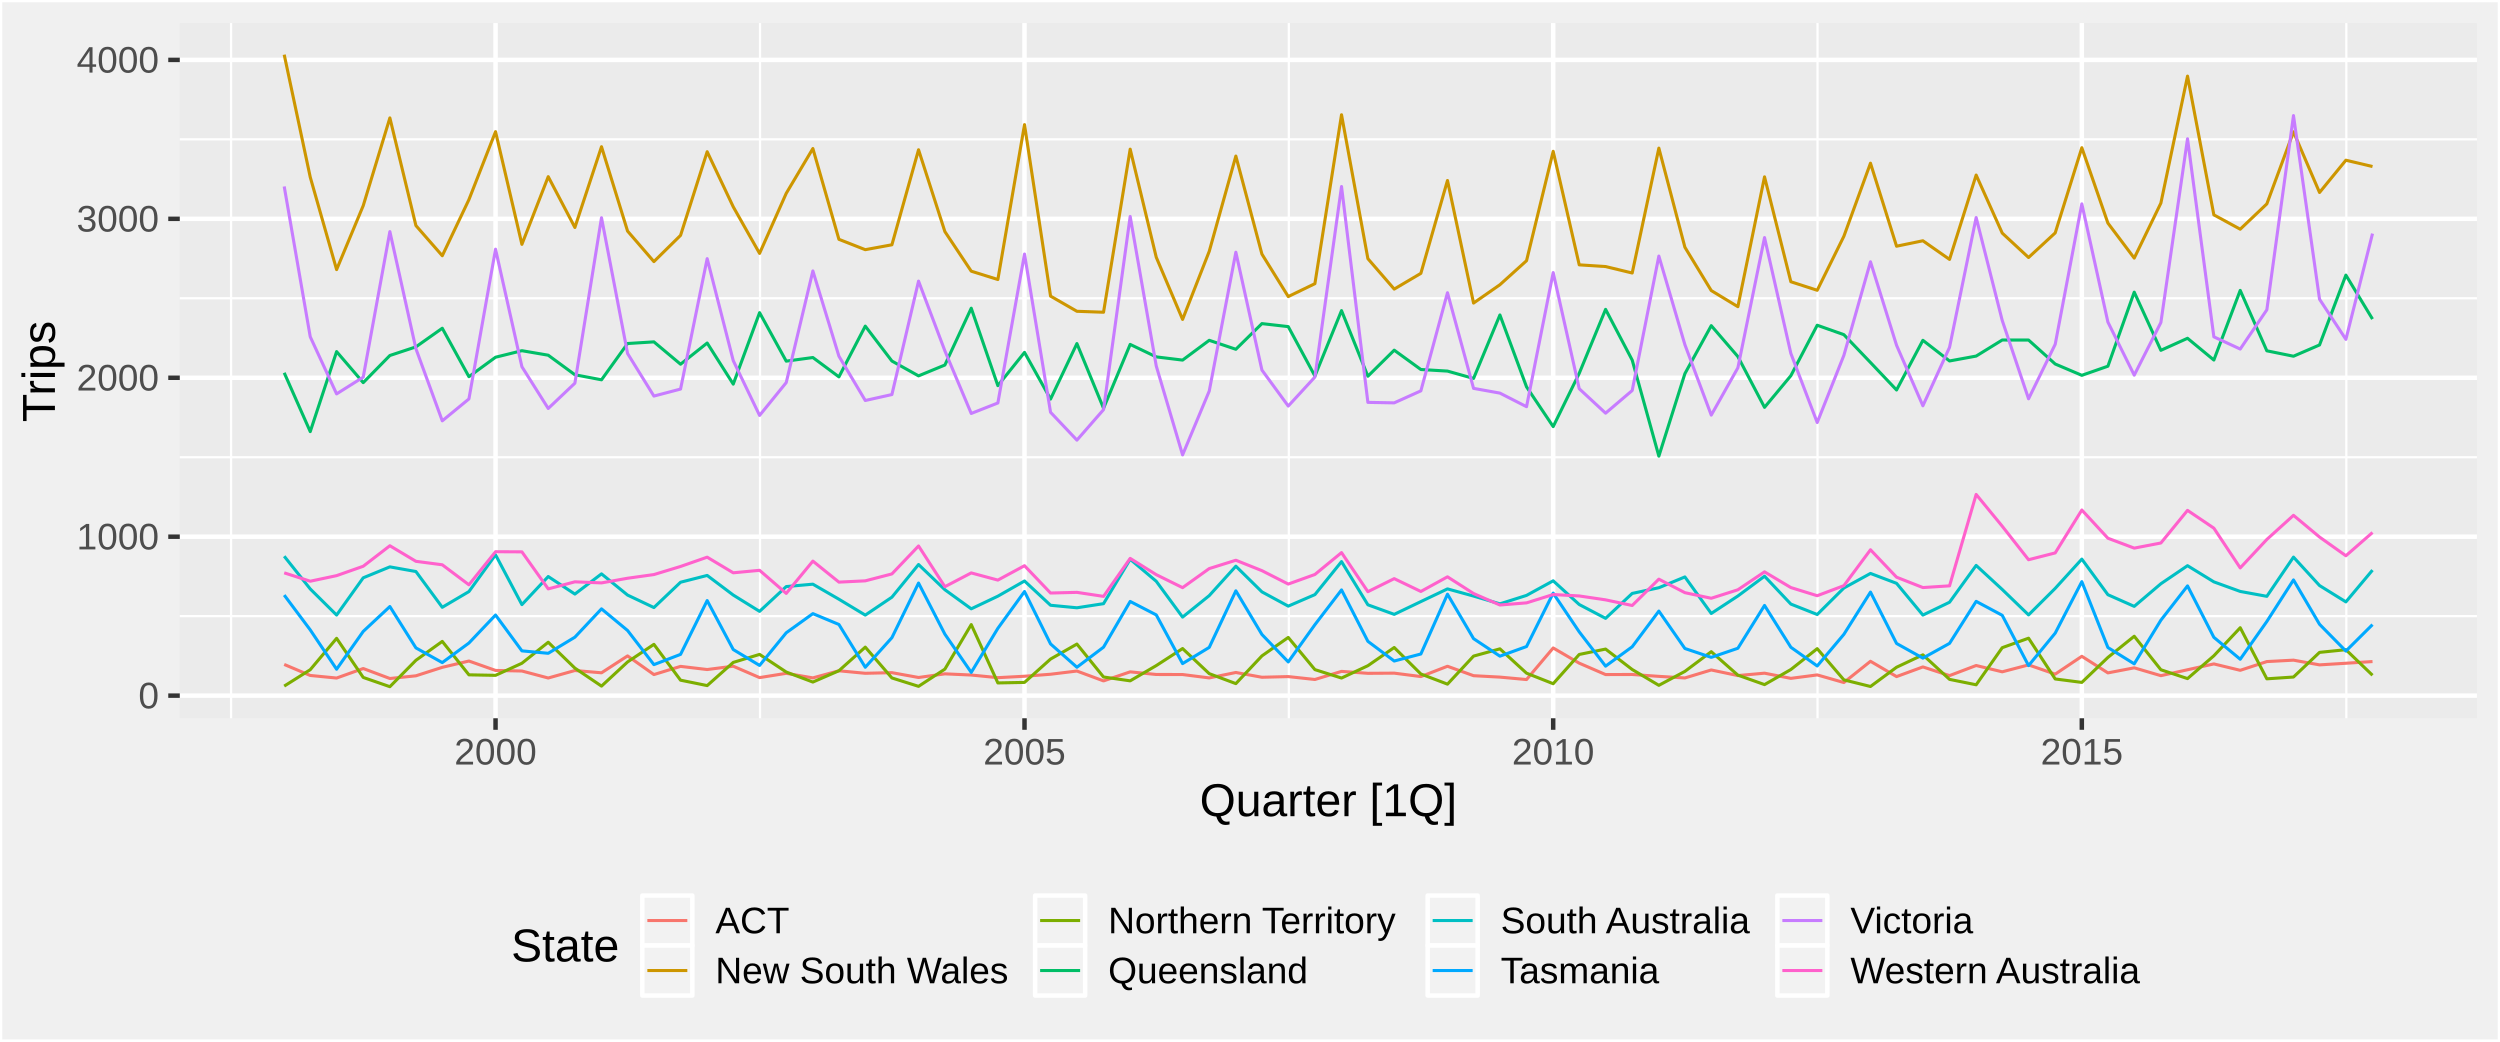
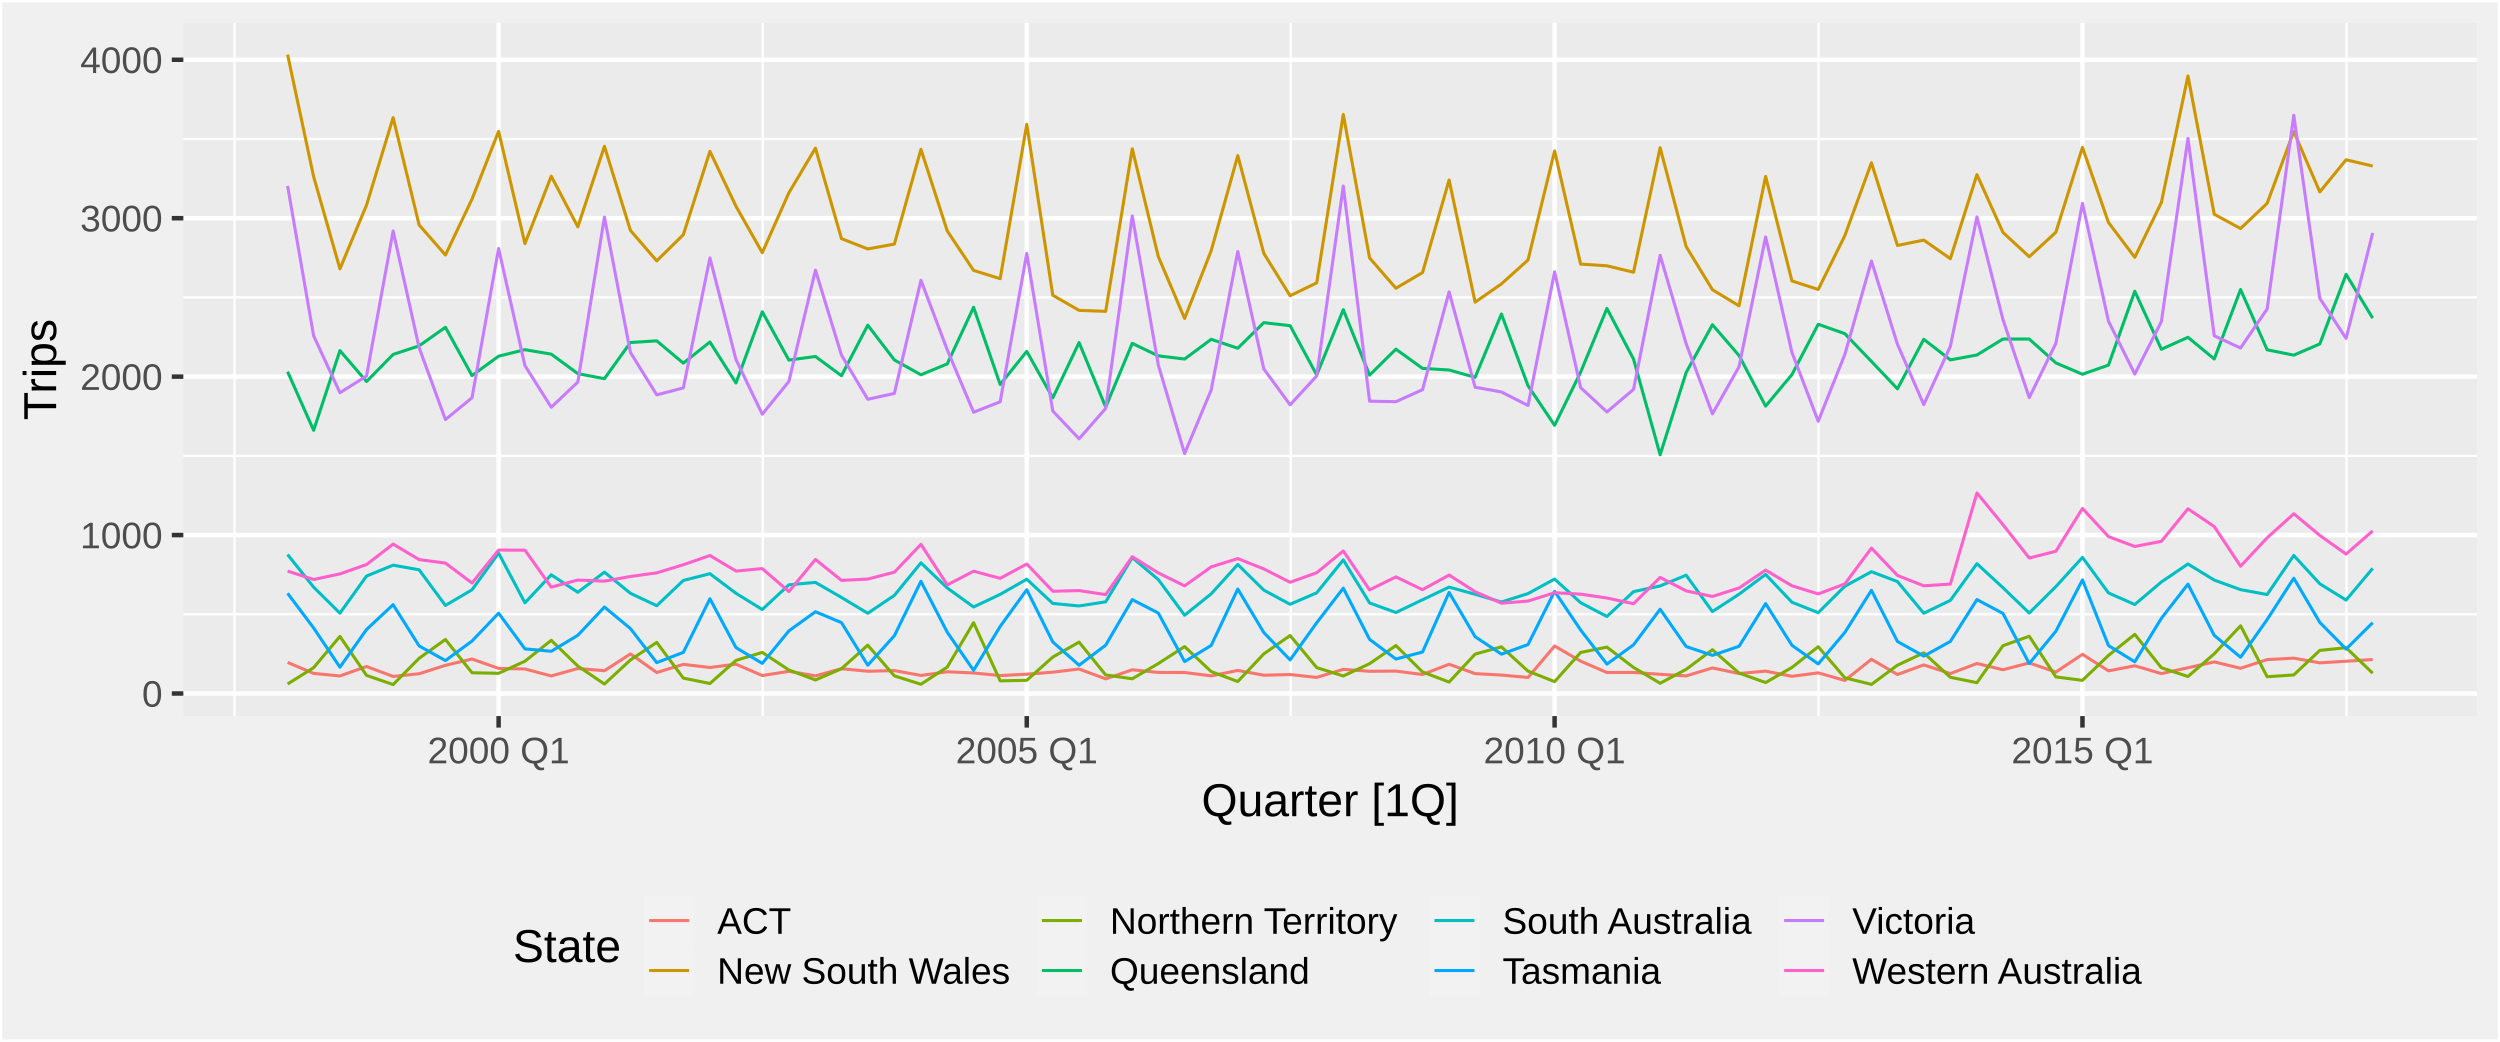
- <svg xmlns="http://www.w3.org/2000/svg" viewBox="0 0 864.00 360.00">
+ <svg xmlns="http://www.w3.org/2000/svg" class="svglite" width="864.00pt" height="360.00pt" viewBox="0 0 864.00 360.00">
  <defs>
    <style type="text/css">
-     line, polyline, polygon, path, rect, circle {
+     .svglite line, .svglite polyline, .svglite polygon, .svglite path, .svglite rect, .svglite circle {
      fill: none;
      stroke: #000000;
      stroke-linecap: round;
      stroke-linejoin: round;
      stroke-miterlimit: 10.00;
    }
  </style>
  </defs>
  <rect width="100%" height="100%" style="stroke: none; fill: none;" />
-   <rect x="0.00" y="0.00" width="864.00" height="360.00" style="stroke-width: 1.55; stroke: #FFFFFF;" />
  <defs>
-     <clipPath id="cpNjIuMTN8ODU2LjAzfDI0OC4yNHw3Ljk3">
-       <rect x="62.13" y="7.97" width="793.90" height="240.27" />
-     </clipPath>
-   </defs>
-   <rect x="62.13" y="7.97" width="793.90" height="240.27" style="stroke-width: 1.55; stroke: none; fill: #EBEBEB;" clip-path="url(#cpNjIuMTN8ODU2LjAzfDI0OC4yNHw3Ljk3)" />
-   <polyline points="62.13,212.94 856.03,212.94 " style="stroke-width: 0.78; stroke: #FFFFFF; stroke-linecap: butt;" clip-path="url(#cpNjIuMTN8ODU2LjAzfDI0OC4yNHw3Ljk3)" />
-   <polyline points="62.13,158.02 856.03,158.02 " style="stroke-width: 0.78; stroke: #FFFFFF; stroke-linecap: butt;" clip-path="url(#cpNjIuMTN8ODU2LjAzfDI0OC4yNHw3Ljk3)" />
-   <polyline points="62.13,103.09 856.03,103.09 " style="stroke-width: 0.78; stroke: #FFFFFF; stroke-linecap: butt;" clip-path="url(#cpNjIuMTN8ODU2LjAzfDI0OC4yNHw3Ljk3)" />
-   <polyline points="62.13,48.16 856.03,48.16 " style="stroke-width: 0.78; stroke: #FFFFFF; stroke-linecap: butt;" clip-path="url(#cpNjIuMTN8ODU2LjAzfDI0OC4yNHw3Ljk3)" />
-   <polyline points="79.86,248.24 79.86,7.97 " style="stroke-width: 0.78; stroke: #FFFFFF; stroke-linecap: butt;" clip-path="url(#cpNjIuMTN8ODU2LjAzfDI0OC4yNHw3Ljk3)" />
-   <polyline points="262.66,248.24 262.66,7.97 " style="stroke-width: 0.78; stroke: #FFFFFF; stroke-linecap: butt;" clip-path="url(#cpNjIuMTN8ODU2LjAzfDI0OC4yNHw3Ljk3)" />
-   <polyline points="445.42,248.24 445.42,7.97 " style="stroke-width: 0.78; stroke: #FFFFFF; stroke-linecap: butt;" clip-path="url(#cpNjIuMTN8ODU2LjAzfDI0OC4yNHw3Ljk3)" />
-   <polyline points="628.13,248.24 628.13,7.97 " style="stroke-width: 0.78; stroke: #FFFFFF; stroke-linecap: butt;" clip-path="url(#cpNjIuMTN8ODU2LjAzfDI0OC4yNHw3Ljk3)" />
-   <polyline points="810.89,248.24 810.89,7.97 " style="stroke-width: 0.78; stroke: #FFFFFF; stroke-linecap: butt;" clip-path="url(#cpNjIuMTN8ODU2LjAzfDI0OC4yNHw3Ljk3)" />
-   <polyline points="62.13,240.41 856.03,240.41 " style="stroke-width: 1.55; stroke: #FFFFFF; stroke-linecap: butt;" clip-path="url(#cpNjIuMTN8ODU2LjAzfDI0OC4yNHw3Ljk3)" />
-   <polyline points="62.13,185.48 856.03,185.48 " style="stroke-width: 1.55; stroke: #FFFFFF; stroke-linecap: butt;" clip-path="url(#cpNjIuMTN8ODU2LjAzfDI0OC4yNHw3Ljk3)" />
-   <polyline points="62.13,130.55 856.03,130.55 " style="stroke-width: 1.55; stroke: #FFFFFF; stroke-linecap: butt;" clip-path="url(#cpNjIuMTN8ODU2LjAzfDI0OC4yNHw3Ljk3)" />
-   <polyline points="62.13,75.63 856.03,75.63 " style="stroke-width: 1.55; stroke: #FFFFFF; stroke-linecap: butt;" clip-path="url(#cpNjIuMTN8ODU2LjAzfDI0OC4yNHw3Ljk3)" />
-   <polyline points="62.13,20.70 856.03,20.70 " style="stroke-width: 1.55; stroke: #FFFFFF; stroke-linecap: butt;" clip-path="url(#cpNjIuMTN8ODU2LjAzfDI0OC4yNHw3Ljk3)" />
-   <polyline points="171.26,248.24 171.26,7.97 " style="stroke-width: 1.55; stroke: #FFFFFF; stroke-linecap: butt;" clip-path="url(#cpNjIuMTN8ODU2LjAzfDI0OC4yNHw3Ljk3)" />
-   <polyline points="354.07,248.24 354.07,7.97 " style="stroke-width: 1.55; stroke: #FFFFFF; stroke-linecap: butt;" clip-path="url(#cpNjIuMTN8ODU2LjAzfDI0OC4yNHw3Ljk3)" />
-   <polyline points="536.78,248.24 536.78,7.97 " style="stroke-width: 1.55; stroke: #FFFFFF; stroke-linecap: butt;" clip-path="url(#cpNjIuMTN8ODU2LjAzfDI0OC4yNHw3Ljk3)" />
-   <polyline points="719.48,248.24 719.48,7.97 " style="stroke-width: 1.55; stroke: #FFFFFF; stroke-linecap: butt;" clip-path="url(#cpNjIuMTN8ODU2LjAzfDI0OC4yNHw3Ljk3)" />
-   <polyline points="98.22,229.63 107.22,233.44 116.33,234.33 125.53,231.04 134.74,234.49 143.74,233.56 152.85,230.63 162.06,228.45 171.26,231.70 180.37,231.90 189.47,234.32 198.68,231.73 207.88,232.52 216.89,226.68 225.99,233.13 235.20,230.30 244.40,231.39 253.41,230.24 262.51,234.18 271.72,232.70 280.93,234.28 289.93,231.82 299.04,232.69 308.24,232.47 317.45,234.14 326.55,232.88 335.66,233.29 344.86,234.20 354.07,233.71 363.07,233.02 372.18,231.91 381.38,235.32 390.59,232.19 399.60,233.10 408.70,233.12 417.91,234.29 427.11,232.41 436.12,234.06 445.22,233.83 454.43,234.83 463.63,232.03 472.74,232.70 481.84,232.64 491.05,233.82 500.25,230.26 509.26,233.52 518.37,234.01 527.57,234.85 536.78,223.94 545.78,229.19 554.89,233.13 564.09,233.10 573.30,233.75 582.30,234.30 591.41,231.54 600.61,233.48 609.82,232.65 618.92,234.44 628.03,233.25 637.24,235.88 646.44,228.54 655.45,233.83 664.55,230.49 673.76,233.49 682.96,230.00 691.97,232.18 701.07,229.79 710.28,232.98 719.48,226.82 728.49,232.55 737.59,230.80 746.80,233.51 756.01,231.47 765.11,229.45 774.22,231.66 783.42,228.64 792.63,228.15 801.63,229.78 810.74,229.22 819.94,228.63 " style="stroke-width: 1.07; stroke: #F8766D; stroke-linecap: butt;" clip-path="url(#cpNjIuMTN8ODU2LjAzfDI0OC4yNHw3Ljk3)" />
-   <polyline points="98.22,18.89 107.22,61.22 116.33,93.17 125.53,71.08 134.74,40.75 143.74,77.96 152.85,88.38 162.06,68.99 171.26,45.50 180.37,84.44 189.47,61.06 198.68,78.61 207.88,50.71 216.89,79.87 225.99,90.41 235.20,81.34 244.40,52.44 253.41,71.48 262.51,87.57 271.72,66.82 280.93,51.34 289.93,82.71 299.04,86.29 308.24,84.60 317.45,51.76 326.55,80.04 335.66,93.72 344.86,96.60 354.07,43.07 363.07,102.34 372.18,107.58 381.38,107.91 390.59,51.55 399.60,88.91 408.70,110.39 417.91,86.87 427.11,53.94 436.12,87.82 445.22,102.49 454.43,98.04 463.63,39.66 472.74,89.40 481.84,99.91 491.05,94.47 500.25,62.38 509.26,104.74 518.37,98.40 527.57,90.10 536.78,52.30 545.78,91.53 554.89,92.12 564.09,94.35 573.30,51.20 582.30,85.45 591.41,100.42 600.61,105.99 609.82,61.12 618.92,97.37 628.03,100.32 637.24,81.66 646.44,56.40 655.45,85.09 664.55,83.21 673.76,89.65 682.96,60.50 691.97,80.55 701.07,88.99 710.28,80.49 719.48,51.05 728.49,77.10 737.59,89.20 746.80,70.19 756.01,26.31 765.11,74.26 774.22,79.21 783.42,70.46 792.63,45.56 801.63,66.52 810.74,55.37 819.94,57.55 " style="stroke-width: 1.07; stroke: #CD9600; stroke-linecap: butt;" clip-path="url(#cpNjIuMTN8ODU2LjAzfDI0OC4yNHw3Ljk3)" />
-   <polyline points="98.22,237.12 107.22,231.45 116.33,220.61 125.53,234.12 134.74,237.32 143.74,228.20 152.85,221.67 162.06,233.22 171.26,233.40 180.37,229.22 189.47,221.96 198.68,230.90 207.88,237.12 216.89,228.77 225.99,222.69 235.20,235.07 244.40,236.94 253.41,228.93 262.51,226.16 271.72,232.25 280.93,235.72 289.93,231.81 299.04,223.65 308.24,234.30 317.45,237.20 326.55,231.25 335.66,215.86 344.86,236.02 354.07,235.84 363.07,227.77 372.18,222.59 381.38,233.97 390.59,235.30 399.60,230.03 408.70,224.14 417.91,232.81 427.11,236.26 436.12,226.68 445.22,220.30 454.43,231.42 463.63,234.33 472.74,230.07 481.84,223.78 491.05,232.93 500.25,236.44 509.26,226.75 518.37,224.24 527.57,232.65 536.78,236.29 545.78,226.18 554.89,224.32 564.09,231.38 573.30,236.85 582.30,232.03 591.41,225.22 600.61,233.33 609.82,236.60 618.92,231.39 628.03,224.18 637.24,234.96 646.44,237.25 655.45,230.60 664.55,226.31 673.76,234.79 682.96,236.66 691.97,223.84 701.07,220.56 710.28,234.65 719.48,235.84 728.49,227.21 737.59,219.89 746.80,231.47 756.01,234.52 765.11,226.64 774.22,216.94 783.42,234.60 792.63,233.98 801.63,225.46 810.74,224.53 819.94,233.37 " style="stroke-width: 1.07; stroke: #7CAE00; stroke-linecap: butt;" clip-path="url(#cpNjIuMTN8ODU2LjAzfDI0OC4yNHw3Ljk3)" />
-   <polyline points="98.22,128.83 107.22,149.16 116.33,121.52 125.53,132.24 134.74,122.86 143.74,119.88 152.85,113.44 162.06,130.18 171.26,123.46 180.37,121.20 189.47,122.76 198.68,129.51 207.88,131.26 216.89,118.72 225.99,118.15 235.20,125.87 244.40,118.55 253.41,132.75 262.51,108.06 271.72,124.81 280.93,123.56 289.93,130.24 299.04,112.71 308.24,124.77 317.45,129.90 326.55,126.15 335.66,106.52 344.86,133.28 354.07,121.79 363.07,137.92 372.18,118.74 381.38,141.10 390.59,119.03 399.60,123.34 408.70,124.45 417.91,117.61 427.11,120.71 436.12,111.84 445.22,112.88 454.43,129.95 463.63,107.35 472.74,130.02 481.84,121.02 491.05,127.70 500.25,128.25 509.26,130.79 518.37,108.85 527.57,133.70 536.78,147.43 545.78,129.02 554.89,106.92 564.09,124.45 573.30,157.64 582.30,129.13 591.41,112.55 600.61,123.23 609.82,140.78 618.92,129.84 628.03,112.40 637.24,115.66 646.44,125.28 655.45,134.78 664.55,117.61 673.76,124.75 682.96,123.06 691.97,117.51 701.07,117.52 710.28,125.80 719.48,129.71 728.49,126.56 737.59,100.97 746.80,121.07 756.01,116.91 765.11,124.43 774.22,100.36 783.42,121.24 792.63,123.11 801.63,119.22 810.74,95.08 819.94,110.27 " style="stroke-width: 1.07; stroke: #00BE67; stroke-linecap: butt;" clip-path="url(#cpNjIuMTN8ODU2LjAzfDI0OC4yNHw3Ljk3)" />
-   <polyline points="98.22,192.23 107.22,203.54 116.33,212.56 125.53,199.69 134.74,195.91 143.74,197.52 152.85,209.88 162.06,204.45 171.26,191.74 180.37,208.96 189.47,199.25 198.68,205.31 207.88,198.33 216.89,205.66 225.99,209.97 235.20,201.22 244.40,198.87 253.41,205.65 262.51,211.29 271.72,202.72 280.93,201.89 289.93,207.09 299.04,212.58 308.24,206.39 317.45,195.10 326.55,203.81 335.66,210.41 344.86,206.04 354.07,200.79 363.07,209.18 372.18,210.05 381.38,208.63 390.59,193.28 399.60,200.89 408.70,213.27 417.91,205.85 427.11,195.68 436.12,204.55 445.22,209.48 454.43,205.50 463.63,194.09 472.74,209.02 481.84,212.32 491.05,207.91 500.25,203.52 509.26,206.00 518.37,208.69 527.57,205.77 536.78,200.73 545.78,208.92 554.89,213.70 564.09,205.09 573.30,203.12 582.30,199.39 591.41,212.01 600.61,205.98 609.82,199.14 618.92,208.77 628.03,212.37 637.24,203.22 646.44,198.18 655.45,201.60 664.55,212.57 673.76,208.13 682.96,195.41 691.97,203.72 701.07,212.51 710.28,203.34 719.48,193.23 728.49,205.53 737.59,209.56 746.80,201.74 756.01,195.50 765.11,201.09 774.22,204.40 783.42,206.09 792.63,192.54 801.63,202.36 810.74,208.01 819.94,197.03 " style="stroke-width: 1.07; stroke: #00BFC4; stroke-linecap: butt;" clip-path="url(#cpNjIuMTN8ODU2LjAzfDI0OC4yNHw3Ljk3)" />
-   <polyline points="98.22,205.66 107.22,217.69 116.33,231.28 125.53,218.22 134.74,209.62 143.74,223.91 152.85,228.99 162.06,222.23 171.26,212.55 180.37,224.94 189.47,225.78 198.68,220.21 207.88,210.42 216.89,217.90 225.99,229.70 235.20,226.15 244.40,207.56 253.41,224.48 262.51,229.97 271.72,218.69 280.93,212.07 289.93,215.82 299.04,230.60 308.24,220.38 317.45,201.51 326.55,219.17 335.66,232.38 344.86,217.15 354.07,204.43 363.07,222.54 372.18,230.60 381.38,223.66 390.59,207.86 399.60,212.51 408.70,229.34 417.91,223.74 427.11,204.19 436.12,219.27 445.22,228.76 454.43,215.89 463.63,203.88 472.74,221.64 481.84,228.45 491.05,226.02 500.25,205.36 509.26,220.71 518.37,226.77 527.57,223.44 536.78,204.99 545.78,218.37 554.89,230.22 564.09,223.52 573.30,211.19 582.30,224.12 591.41,227.18 600.61,224.04 609.82,209.24 618.92,223.69 628.03,230.16 637.24,219.23 646.44,204.63 655.45,222.38 664.55,227.45 673.76,222.35 682.96,207.83 691.97,212.65 701.07,230.03 710.28,218.81 719.48,201.02 728.49,223.78 737.59,229.42 746.80,214.34 756.01,202.49 765.11,220.26 774.22,227.83 783.42,214.78 792.63,200.43 801.63,215.75 810.74,225.01 819.94,215.86 " style="stroke-width: 1.07; stroke: #00A9FF; stroke-linecap: butt;" clip-path="url(#cpNjIuMTN8ODU2LjAzfDI0OC4yNHw3Ljk3)" />
-   <polyline points="98.22,64.44 107.22,116.39 116.33,136.13 125.53,130.34 134.74,80.05 143.74,120.52 152.85,145.44 162.06,137.87 171.26,86.12 180.37,126.74 189.47,141.17 198.68,132.43 207.88,75.25 216.89,122.17 225.99,136.88 235.20,134.46 244.40,89.39 253.41,124.63 262.51,143.57 271.72,132.22 280.93,93.64 289.93,123.09 299.04,138.41 308.24,136.36 317.45,97.15 326.55,121.25 335.66,142.89 344.86,139.27 354.07,87.81 363.07,142.48 372.18,152.11 381.38,141.57 390.59,74.81 399.60,126.48 408.70,157.21 417.91,135.16 427.11,87.17 436.12,127.89 445.22,140.33 454.43,130.31 463.63,64.47 472.74,139.06 481.84,139.23 491.05,135.08 500.25,101.17 509.26,134.22 518.37,135.86 527.57,140.55 536.78,94.21 545.78,134.34 554.89,142.79 564.09,134.96 573.30,88.50 582.30,119.13 591.41,143.46 600.61,127.11 609.82,82.11 618.92,122.15 628.03,146.02 637.24,122.82 646.44,90.48 655.45,119.33 664.55,140.24 673.76,120.04 682.96,75.18 691.97,110.75 701.07,137.82 710.28,118.99 719.48,70.46 728.49,111.31 737.59,129.65 746.80,111.46 756.01,47.96 765.11,116.41 774.22,120.63 783.42,107.07 792.63,39.95 801.63,103.41 810.74,117.28 819.94,80.73 " style="stroke-width: 1.07; stroke: #C77CFF; stroke-linecap: butt;" clip-path="url(#cpNjIuMTN8ODU2LjAzfDI0OC4yNHw3Ljk3)" />
-   <polyline points="98.22,197.97 107.22,200.87 116.33,198.94 125.53,195.70 134.74,188.61 143.74,193.99 152.85,195.19 162.06,202.10 171.26,190.67 180.37,190.72 189.47,203.52 198.68,201.08 207.88,201.45 216.89,199.84 225.99,198.57 235.20,195.77 244.40,192.56 253.41,197.96 262.51,197.10 271.72,205.08 280.93,193.92 289.93,201.18 299.04,200.74 308.24,198.35 317.45,188.69 326.55,202.76 335.66,198.00 344.86,200.48 354.07,195.51 363.07,204.95 372.18,204.72 381.38,206.11 390.59,192.98 399.60,198.60 408.70,203.09 417.91,196.50 427.11,193.62 436.12,197.22 445.22,201.85 454.43,198.54 463.63,190.98 472.74,204.49 481.84,199.98 491.05,204.41 500.25,199.35 509.26,205.12 518.37,209.09 527.57,208.35 536.78,205.47 545.78,205.96 554.89,207.31 564.09,209.26 573.30,200.16 582.30,204.83 591.41,206.76 600.61,203.83 609.82,197.63 618.92,203.06 628.03,205.88 637.24,202.41 646.44,190.00 655.45,199.48 664.55,203.06 673.76,202.47 682.96,170.88 691.97,181.86 701.07,193.44 710.28,191.09 719.48,176.26 728.49,186.01 737.59,189.43 746.80,187.66 756.01,176.38 765.11,182.53 774.22,196.27 783.42,186.43 792.63,178.10 801.63,185.60 810.74,192.07 819.94,184.03 " style="stroke-width: 1.07; stroke: #FF61CC; stroke-linecap: butt;" clip-path="url(#cpNjIuMTN8ODU2LjAzfDI0OC4yNHw3Ljk3)" />
-   <defs>
-     <clipPath id="cpMC4wMHw4NjQuMDB8MzYwLjAwfDAuMDA=">
+     <clipPath id="cpMC4wMHw4NjQuMDB8MC4wMHwzNjAuMDA=">
      <rect x="0.00" y="0.00" width="864.00" height="360.00" />
    </clipPath>
  </defs>
-   <g clip-path="url(#cpMC4wMHw4NjQuMDB8MzYwLjAwfDAuMDA=)">
-     <text x="47.84" y="244.81" style="font-size: 12.80px; fill: #4D4D4D; font-family: Arimo;" textLength="7.12px" lengthAdjust="spacingAndGlyphs">0</text>
+   <g clip-path="url(#cpMC4wMHw4NjQuMDB8MC4wMHwzNjAuMDA=)">
+     <rect x="0.00" y="0.00" width="864.00" height="360.00" style="stroke-width: 1.55; stroke: #FFFFFF;" />
  </g>
-   <g clip-path="url(#cpMC4wMHw4NjQuMDB8MzYwLjAwfDAuMDA=)">
-     <text x="26.48" y="189.88" style="font-size: 12.80px; fill: #4D4D4D; font-family: Arimo;" textLength="28.48px" lengthAdjust="spacingAndGlyphs">1000</text>
+   <defs>
+     <clipPath id="cpNjMuMzZ8ODU2LjAzfDcuOTd8MjQ3LjQ4">
+       <rect x="63.36" y="7.97" width="792.67" height="239.51" />
+     </clipPath>
+   </defs>
+   <g clip-path="url(#cpNjMuMzZ8ODU2LjAzfDcuOTd8MjQ3LjQ4)">
+     <rect x="63.36" y="7.97" width="792.67" height="239.51" style="stroke-width: 1.55; stroke: none; fill: #EBEBEB;" />
+     <polyline points="63.36,212.30 856.03,212.30 " style="stroke-width: 0.78; stroke: #FFFFFF; stroke-linecap: butt;" />
+     <polyline points="63.36,157.54 856.03,157.54 " style="stroke-width: 0.78; stroke: #FFFFFF; stroke-linecap: butt;" />
+     <polyline points="63.36,102.79 856.03,102.79 " style="stroke-width: 0.78; stroke: #FFFFFF; stroke-linecap: butt;" />
+     <polyline points="63.36,48.04 856.03,48.04 " style="stroke-width: 0.78; stroke: #FFFFFF; stroke-linecap: butt;" />
+     <polyline points="81.06,247.48 81.06,7.97 " style="stroke-width: 0.78; stroke: #FFFFFF; stroke-linecap: butt;" />
+     <polyline points="263.59,247.48 263.59,7.97 " style="stroke-width: 0.78; stroke: #FFFFFF; stroke-linecap: butt;" />
+     <polyline points="446.06,247.48 446.06,7.97 " style="stroke-width: 0.78; stroke: #FFFFFF; stroke-linecap: butt;" />
+     <polyline points="628.48,247.48 628.48,7.97 " style="stroke-width: 0.78; stroke: #FFFFFF; stroke-linecap: butt;" />
+     <polyline points="810.96,247.48 810.96,7.97 " style="stroke-width: 0.78; stroke: #FFFFFF; stroke-linecap: butt;" />
+     <polyline points="63.36,239.67 856.03,239.67 " style="stroke-width: 1.55; stroke: #FFFFFF; stroke-linecap: butt;" />
+     <polyline points="63.36,184.92 856.03,184.92 " style="stroke-width: 1.55; stroke: #FFFFFF; stroke-linecap: butt;" />
+     <polyline points="63.36,130.17 856.03,130.17 " style="stroke-width: 1.55; stroke: #FFFFFF; stroke-linecap: butt;" />
+     <polyline points="63.36,75.41 856.03,75.41 " style="stroke-width: 1.55; stroke: #FFFFFF; stroke-linecap: butt;" />
+     <polyline points="63.36,20.66 856.03,20.66 " style="stroke-width: 1.55; stroke: #FFFFFF; stroke-linecap: butt;" />
+     <polyline points="172.32,247.48 172.32,7.97 " style="stroke-width: 1.55; stroke: #FFFFFF; stroke-linecap: butt;" />
+     <polyline points="354.85,247.48 354.85,7.97 " style="stroke-width: 1.55; stroke: #FFFFFF; stroke-linecap: butt;" />
+     <polyline points="537.27,247.48 537.27,7.97 " style="stroke-width: 1.55; stroke: #FFFFFF; stroke-linecap: butt;" />
+     <polyline points="719.70,247.48 719.70,7.97 " style="stroke-width: 1.55; stroke: #FFFFFF; stroke-linecap: butt;" />
+     <polyline points="99.39,228.93 108.39,232.73 117.48,233.61 126.67,230.34 135.86,233.77 144.85,232.85 153.94,229.93 163.13,227.76 172.32,231.00 181.42,231.20 190.51,233.61 199.70,231.03 208.89,231.81 217.88,225.99 226.97,232.42 236.16,229.60 245.35,230.69 254.35,229.54 263.44,233.47 272.63,232.00 281.82,233.57 290.81,231.11 299.90,231.98 309.09,231.76 318.28,233.43 327.37,232.17 336.47,232.58 345.66,233.48 354.85,233.00 363.84,232.31 372.93,231.21 382.12,234.61 391.31,231.48 400.30,232.39 409.40,232.42 418.59,233.58 427.78,231.70 436.77,233.35 445.86,233.12 455.05,234.11 464.24,231.33 473.33,231.99 482.43,231.93 491.62,233.11 500.81,229.56 509.80,232.81 518.89,233.30 528.08,234.13 537.27,223.26 546.26,228.49 555.35,232.42 564.55,232.39 573.74,233.04 582.73,233.59 591.82,230.84 601.01,232.77 610.20,231.94 619.29,233.73 628.38,232.54 637.58,235.16 646.77,227.85 655.76,233.12 664.85,229.79 674.04,232.79 683.23,229.30 692.22,231.47 701.31,229.10 710.51,232.27 719.70,226.13 728.69,231.85 737.78,230.09 746.97,232.80 756.16,230.77 765.25,228.75 774.34,230.96 783.53,227.95 792.73,227.46 801.72,229.08 810.81,228.52 820.00,227.93 " style="stroke-width: 1.07; stroke: #F8766D; stroke-linecap: butt;" />
+     <polyline points="99.39,18.86 108.39,61.05 117.48,92.90 126.67,70.89 135.86,40.65 144.85,77.74 153.94,88.13 163.13,68.80 172.32,45.38 181.42,84.20 190.51,60.89 199.70,78.39 208.89,50.57 217.88,79.64 226.97,90.15 236.16,81.11 245.35,52.30 254.35,71.28 263.44,87.32 272.63,66.64 281.82,51.20 290.81,82.47 299.90,86.04 309.09,84.36 318.28,51.62 327.37,79.81 336.47,93.45 345.66,96.32 354.85,42.96 363.84,102.04 372.93,107.26 382.12,107.60 391.31,51.42 400.30,88.65 409.40,110.07 418.59,86.62 427.78,53.79 436.77,87.57 445.86,102.20 455.05,97.76 464.24,39.56 473.33,89.14 482.43,99.62 491.62,94.20 500.81,62.21 509.80,104.43 518.89,98.12 528.08,89.85 537.27,52.16 546.26,91.27 555.35,91.86 564.55,94.08 573.74,51.06 582.73,85.21 591.82,100.13 601.01,105.69 610.20,60.96 619.29,97.09 628.38,100.03 637.58,81.43 646.77,56.25 655.76,84.84 664.85,82.97 674.04,89.39 683.23,60.34 692.22,80.32 701.31,88.73 710.51,80.26 719.70,50.92 728.69,76.89 737.78,88.94 746.97,69.99 756.16,26.25 765.25,74.05 774.34,78.98 783.53,70.26 792.73,45.44 801.72,66.33 810.81,55.22 820.00,57.39 " style="stroke-width: 1.07; stroke: #CD9600; stroke-linecap: butt;" />
+     <polyline points="99.39,236.40 108.39,230.75 117.48,219.94 126.67,233.41 135.86,236.59 144.85,227.50 153.94,221.00 163.13,232.51 172.32,232.69 181.42,228.52 190.51,221.29 199.70,230.19 208.89,236.40 217.88,228.08 226.97,222.01 236.16,234.35 245.35,236.22 254.35,228.24 263.44,225.47 272.63,231.54 281.82,235.00 290.81,231.11 299.90,222.97 309.09,233.58 318.28,236.48 327.37,230.54 336.47,215.20 345.66,235.30 354.85,235.12 363.84,227.08 372.93,221.92 382.12,233.26 391.31,234.59 400.30,229.33 409.40,223.46 418.59,232.10 427.78,235.54 436.77,225.99 445.86,219.63 455.05,230.72 464.24,233.62 473.33,229.37 482.43,223.10 491.62,232.22 500.81,235.72 509.80,226.06 518.89,223.55 528.08,231.94 537.27,235.57 546.26,225.50 555.35,223.64 564.55,230.67 573.74,236.13 582.73,231.33 591.82,224.54 601.01,232.62 610.20,235.89 619.29,230.68 628.38,223.50 637.58,234.25 646.77,236.53 655.76,229.90 664.85,225.62 674.04,234.07 683.23,235.94 692.22,223.16 701.31,219.89 710.51,233.94 719.70,235.13 728.69,226.52 737.78,219.23 746.97,230.77 756.16,233.80 765.25,225.95 774.34,216.28 783.53,233.88 792.73,233.26 801.72,224.78 810.81,223.84 820.00,232.66 " style="stroke-width: 1.07; stroke: #7CAE00; stroke-linecap: butt;" />
+     <polyline points="99.39,128.45 108.39,148.71 117.48,121.17 126.67,131.85 135.86,122.50 144.85,119.53 153.94,113.11 163.13,129.80 172.32,123.10 181.42,120.85 190.51,122.39 199.70,129.13 208.89,130.87 217.88,118.37 226.97,117.80 236.16,125.50 245.35,118.20 254.35,132.35 263.44,107.75 272.63,124.45 281.82,123.20 290.81,129.85 299.90,112.38 309.09,124.40 318.28,129.52 327.37,125.77 336.47,106.21 345.66,132.88 354.85,121.43 363.84,137.51 372.93,118.39 382.12,140.68 391.31,118.68 400.30,122.98 409.40,124.08 418.59,117.27 427.78,120.35 436.77,111.51 445.86,112.55 455.05,129.57 464.24,107.03 473.33,129.64 482.43,120.67 491.62,127.32 500.81,127.87 509.80,130.40 518.89,108.53 528.08,133.30 537.27,146.99 546.26,128.64 555.35,106.61 564.55,124.09 573.74,157.17 582.73,128.75 591.82,112.22 601.01,122.87 610.20,140.36 619.29,129.46 628.38,112.07 637.58,115.32 646.77,124.91 655.76,134.38 664.85,117.26 674.04,124.38 683.23,122.69 692.22,117.17 701.31,117.17 710.51,125.43 719.70,129.33 728.69,126.19 737.78,100.67 746.97,120.71 756.16,116.57 765.25,124.06 774.34,100.07 783.53,120.89 792.73,122.74 801.72,118.87 810.81,94.81 820.00,109.95 " style="stroke-width: 1.07; stroke: #00BE67; stroke-linecap: butt;" />
+     <polyline points="99.39,191.65 108.39,202.92 117.48,211.91 126.67,199.09 135.86,195.32 144.85,196.92 153.94,209.24 163.13,203.83 172.32,191.16 181.42,208.33 190.51,198.65 199.70,204.69 208.89,197.73 217.88,205.04 226.97,209.33 236.16,200.61 245.35,198.27 254.35,205.03 263.44,210.65 272.63,202.11 281.82,201.28 290.81,206.47 299.90,211.94 309.09,205.77 318.28,194.51 327.37,203.20 336.47,209.77 345.66,205.42 354.85,200.18 363.84,208.55 372.93,209.42 382.12,207.99 391.31,192.70 400.30,200.28 409.40,212.62 418.59,205.23 427.78,195.09 436.77,203.94 445.86,208.84 455.05,204.88 464.24,193.51 473.33,208.38 482.43,211.68 491.62,207.28 500.81,202.91 509.80,205.37 518.89,208.06 528.08,205.15 537.27,200.12 546.26,208.28 555.35,213.06 564.55,204.47 573.74,202.50 582.73,198.79 591.82,211.36 601.01,205.36 610.20,198.53 619.29,208.13 628.38,211.73 637.58,202.61 646.77,197.58 655.76,200.99 664.85,211.93 674.04,207.50 683.23,194.82 692.22,203.10 701.31,211.86 710.51,202.73 719.70,192.64 728.69,204.91 737.78,208.92 746.97,201.13 756.16,194.91 765.25,200.48 774.34,203.78 783.53,205.47 792.73,191.96 801.72,201.75 810.81,207.38 820.00,196.43 " style="stroke-width: 1.07; stroke: #00BFC4; stroke-linecap: butt;" />
+     <polyline points="99.39,205.04 108.39,217.03 117.48,230.57 126.67,217.56 135.86,208.98 144.85,223.23 153.94,228.29 163.13,221.55 172.32,211.91 181.42,224.25 190.51,225.09 199.70,219.55 208.89,209.79 217.88,217.24 226.97,229.00 236.16,225.46 245.35,206.93 254.35,223.80 263.44,229.27 272.63,218.03 281.82,211.42 290.81,215.17 299.90,229.90 309.09,219.71 318.28,200.90 327.37,218.50 336.47,231.67 345.66,216.49 354.85,203.81 363.84,221.86 372.93,229.90 382.12,222.98 391.31,207.23 400.30,211.86 409.40,228.65 418.59,223.06 427.78,203.57 436.77,218.60 445.86,228.07 455.05,215.23 464.24,203.27 473.33,220.97 482.43,227.76 491.62,225.34 500.81,204.74 509.80,220.04 518.89,226.08 528.08,222.76 537.27,204.37 546.26,217.71 555.35,229.52 564.55,222.85 573.74,210.55 582.73,223.44 591.82,226.49 601.01,223.36 610.20,208.60 619.29,223.01 628.38,229.46 637.58,218.57 646.77,204.01 655.76,221.70 664.85,226.76 674.04,221.68 683.23,207.21 692.22,212.00 701.31,229.33 710.51,218.15 719.70,200.41 728.69,223.10 737.78,228.72 746.97,213.69 756.16,201.88 765.25,219.60 774.34,227.14 783.53,214.12 792.73,199.82 801.72,215.09 810.81,224.33 820.00,215.20 " style="stroke-width: 1.07; stroke: #00A9FF; stroke-linecap: butt;" />
+     <polyline points="99.39,64.26 108.39,116.05 117.48,135.73 126.67,129.96 135.86,79.82 144.85,120.16 153.94,145.01 163.13,137.46 172.32,85.88 181.42,126.36 190.51,140.75 199.70,132.04 208.89,75.04 217.88,121.81 226.97,136.47 236.16,134.06 245.35,89.13 254.35,124.26 263.44,143.15 272.63,131.83 281.82,93.37 290.81,122.73 299.90,138.00 309.09,135.96 318.28,96.87 327.37,120.89 336.47,142.46 345.66,138.86 354.85,87.56 363.84,142.05 372.93,151.65 382.12,141.15 391.31,74.60 400.30,126.11 409.40,156.74 418.59,134.76 427.78,86.92 436.77,127.51 445.86,139.91 455.05,129.93 464.24,64.29 473.33,138.65 482.43,138.82 491.62,134.68 500.81,100.87 509.80,133.82 518.89,135.46 528.08,140.14 537.27,93.94 546.26,133.94 555.35,142.37 564.55,134.56 573.74,88.25 582.73,118.78 591.82,143.03 601.01,126.74 610.20,81.88 619.29,121.79 628.38,145.59 637.58,122.46 646.77,90.22 655.76,118.98 664.85,139.83 674.04,119.69 683.23,74.97 692.22,110.43 701.31,137.41 710.51,118.64 719.70,70.26 728.69,110.99 737.78,129.27 746.97,111.14 756.16,47.84 765.25,116.06 774.34,120.27 783.53,106.76 792.73,39.84 801.72,103.11 810.81,116.94 820.00,80.50 " style="stroke-width: 1.07; stroke: #C77CFF; stroke-linecap: butt;" />
+     <polyline points="99.39,197.37 108.39,200.27 117.48,198.34 126.67,195.11 135.86,188.04 144.85,193.40 153.94,194.60 163.13,201.49 172.32,190.10 181.42,190.14 190.51,202.91 199.70,200.47 208.89,200.84 217.88,199.24 226.97,197.97 236.16,195.18 245.35,191.98 254.35,197.36 263.44,196.50 272.63,204.46 281.82,193.34 290.81,200.58 299.90,200.13 309.09,197.75 318.28,188.12 327.37,202.14 336.47,197.40 345.66,199.87 354.85,194.92 363.84,204.33 372.93,204.11 382.12,205.49 391.31,192.40 400.30,198.00 409.40,202.48 418.59,195.91 427.78,193.04 436.77,196.62 445.86,201.24 455.05,197.94 464.24,190.40 473.33,203.87 482.43,199.38 491.62,203.79 500.81,198.74 509.80,204.50 518.89,208.46 528.08,207.72 537.27,204.85 546.26,205.33 555.35,206.68 564.55,208.63 573.74,199.56 582.73,204.21 591.82,206.14 601.01,203.21 610.20,197.03 619.29,202.45 628.38,205.26 637.58,201.80 646.77,189.42 655.76,198.88 664.85,202.45 674.04,201.86 683.23,170.37 692.22,181.32 701.31,192.86 710.51,190.51 719.70,175.73 728.69,185.45 737.78,188.86 746.97,187.09 756.16,175.85 765.25,181.98 774.34,195.68 783.53,185.86 792.73,177.56 801.72,185.04 810.81,191.49 820.00,183.48 " style="stroke-width: 1.07; stroke: #FF61CC; stroke-linecap: butt;" />
  </g>
-   <g clip-path="url(#cpMC4wMHw4NjQuMDB8MzYwLjAwfDAuMDA=)">
-     <text x="26.48" y="134.96" style="font-size: 12.80px; fill: #4D4D4D; font-family: Arimo;" textLength="28.48px" lengthAdjust="spacingAndGlyphs">2000</text>
-   </g>
-   <g clip-path="url(#cpMC4wMHw4NjQuMDB8MzYwLjAwfDAuMDA=)">
-     <text x="26.48" y="80.03" style="font-size: 12.80px; fill: #4D4D4D; font-family: Arimo;" textLength="28.48px" lengthAdjust="spacingAndGlyphs">3000</text>
-   </g>
-   <g clip-path="url(#cpMC4wMHw4NjQuMDB8MzYwLjAwfDAuMDA=)">
-     <text x="26.48" y="25.10" style="font-size: 12.80px; fill: #4D4D4D; font-family: Arimo;" textLength="28.48px" lengthAdjust="spacingAndGlyphs">4000</text>
-   </g>
-   <polyline points="58.15,240.41 62.13,240.41 " style="stroke-width: 1.55; stroke: #333333; stroke-linecap: butt;" clip-path="url(#cpMC4wMHw4NjQuMDB8MzYwLjAwfDAuMDA=)" />
-   <polyline points="58.15,185.48 62.13,185.48 " style="stroke-width: 1.55; stroke: #333333; stroke-linecap: butt;" clip-path="url(#cpMC4wMHw4NjQuMDB8MzYwLjAwfDAuMDA=)" />
-   <polyline points="58.15,130.55 62.13,130.55 " style="stroke-width: 1.55; stroke: #333333; stroke-linecap: butt;" clip-path="url(#cpMC4wMHw4NjQuMDB8MzYwLjAwfDAuMDA=)" />
-   <polyline points="58.15,75.63 62.13,75.63 " style="stroke-width: 1.55; stroke: #333333; stroke-linecap: butt;" clip-path="url(#cpMC4wMHw4NjQuMDB8MzYwLjAwfDAuMDA=)" />
-   <polyline points="58.15,20.70 62.13,20.70 " style="stroke-width: 1.55; stroke: #333333; stroke-linecap: butt;" clip-path="url(#cpMC4wMHw4NjQuMDB8MzYwLjAwfDAuMDA=)" />
-   <polyline points="171.26,252.22 171.26,248.24 " style="stroke-width: 1.55; stroke: #333333; stroke-linecap: butt;" clip-path="url(#cpMC4wMHw4NjQuMDB8MzYwLjAwfDAuMDA=)" />
-   <polyline points="354.07,252.22 354.07,248.24 " style="stroke-width: 1.55; stroke: #333333; stroke-linecap: butt;" clip-path="url(#cpMC4wMHw4NjQuMDB8MzYwLjAwfDAuMDA=)" />
-   <polyline points="536.78,252.22 536.78,248.24 " style="stroke-width: 1.55; stroke: #333333; stroke-linecap: butt;" clip-path="url(#cpMC4wMHw4NjQuMDB8MzYwLjAwfDAuMDA=)" />
-   <polyline points="719.48,252.22 719.48,248.24 " style="stroke-width: 1.55; stroke: #333333; stroke-linecap: butt;" clip-path="url(#cpMC4wMHw4NjQuMDB8MzYwLjAwfDAuMDA=)" />
-   <g clip-path="url(#cpMC4wMHw4NjQuMDB8MzYwLjAwfDAuMDA=)">
-     <text x="157.02" y="264.22" style="font-size: 12.80px; fill: #4D4D4D; font-family: Arimo;" textLength="28.48px" lengthAdjust="spacingAndGlyphs">2000</text>
-   </g>
-   <g clip-path="url(#cpMC4wMHw4NjQuMDB8MzYwLjAwfDAuMDA=)">
-     <text x="339.83" y="264.22" style="font-size: 12.80px; fill: #4D4D4D; font-family: Arimo;" textLength="28.48px" lengthAdjust="spacingAndGlyphs">2005</text>
-   </g>
-   <g clip-path="url(#cpMC4wMHw4NjQuMDB8MzYwLjAwfDAuMDA=)">
-     <text x="522.54" y="264.22" style="font-size: 12.80px; fill: #4D4D4D; font-family: Arimo;" textLength="28.48px" lengthAdjust="spacingAndGlyphs">2010</text>
-   </g>
-   <g clip-path="url(#cpMC4wMHw4NjQuMDB8MzYwLjAwfDAuMDA=)">
-     <text x="705.25" y="264.22" style="font-size: 12.80px; fill: #4D4D4D; font-family: Arimo;" textLength="28.48px" lengthAdjust="spacingAndGlyphs">2015</text>
-   </g>
-   <g clip-path="url(#cpMC4wMHw4NjQuMDB8MzYwLjAwfDAuMDA=)">
-     <text x="414.62" y="282.07" style="font-size: 16.00px; font-family: Arimo;" textLength="88.92px" lengthAdjust="spacingAndGlyphs">Quarter [1Q]</text>
-   </g>
-   <g clip-path="url(#cpMC4wMHw4NjQuMDB8MzYwLjAwfDAuMDA=)">
-     <text transform="translate(18.98,145.88) rotate(-90)" style="font-size: 16.00px; font-family: Arimo;" textLength="35.55px" lengthAdjust="spacingAndGlyphs">Trips</text>
-   </g>
-   <rect x="168.69" y="301.53" width="580.78" height="50.50" style="stroke-width: 1.55; stroke: none;" clip-path="url(#cpMC4wMHw4NjQuMDB8MzYwLjAwfDAuMDA=)" />
-   <g clip-path="url(#cpMC4wMHw4NjQuMDB8MzYwLjAwfDAuMDA=)">
-     <text x="176.66" y="332.28" style="font-size: 16.00px; font-family: Arimo;" textLength="37.36px" lengthAdjust="spacingAndGlyphs">State</text>
-   </g>
-   <rect x="221.99" y="309.50" width="17.28" height="17.28" style="stroke-width: 1.55; stroke: #FFFFFF; fill: #F2F2F2;" clip-path="url(#cpMC4wMHw4NjQuMDB8MzYwLjAwfDAuMDA=)" />
-   <line x1="223.72" y1="318.14" x2="237.54" y2="318.14" style="stroke-width: 1.07; stroke: #F8766D; stroke-linecap: butt;" clip-path="url(#cpMC4wMHw4NjQuMDB8MzYwLjAwfDAuMDA=)" />
-   <rect x="221.99" y="326.78" width="17.28" height="17.28" style="stroke-width: 1.55; stroke: #FFFFFF; fill: #F2F2F2;" clip-path="url(#cpMC4wMHw4NjQuMDB8MzYwLjAwfDAuMDA=)" />
-   <line x1="223.72" y1="335.42" x2="237.54" y2="335.42" style="stroke-width: 1.07; stroke: #CD9600; stroke-linecap: butt;" clip-path="url(#cpMC4wMHw4NjQuMDB8MzYwLjAwfDAuMDA=)" />
-   <rect x="357.74" y="309.50" width="17.28" height="17.28" style="stroke-width: 1.55; stroke: #FFFFFF; fill: #F2F2F2;" clip-path="url(#cpMC4wMHw4NjQuMDB8MzYwLjAwfDAuMDA=)" />
-   <line x1="359.47" y1="318.14" x2="373.29" y2="318.14" style="stroke-width: 1.07; stroke: #7CAE00; stroke-linecap: butt;" clip-path="url(#cpMC4wMHw4NjQuMDB8MzYwLjAwfDAuMDA=)" />
-   <rect x="357.74" y="326.78" width="17.28" height="17.28" style="stroke-width: 1.55; stroke: #FFFFFF; fill: #F2F2F2;" clip-path="url(#cpMC4wMHw4NjQuMDB8MzYwLjAwfDAuMDA=)" />
-   <line x1="359.47" y1="335.42" x2="373.29" y2="335.42" style="stroke-width: 1.07; stroke: #00BE67; stroke-linecap: butt;" clip-path="url(#cpMC4wMHw4NjQuMDB8MzYwLjAwfDAuMDA=)" />
-   <rect x="493.40" y="309.50" width="17.28" height="17.28" style="stroke-width: 1.55; stroke: #FFFFFF; fill: #F2F2F2;" clip-path="url(#cpMC4wMHw4NjQuMDB8MzYwLjAwfDAuMDA=)" />
-   <line x1="495.13" y1="318.14" x2="508.95" y2="318.14" style="stroke-width: 1.07; stroke: #00BFC4; stroke-linecap: butt;" clip-path="url(#cpMC4wMHw4NjQuMDB8MzYwLjAwfDAuMDA=)" />
-   <rect x="493.40" y="326.78" width="17.28" height="17.28" style="stroke-width: 1.55; stroke: #FFFFFF; fill: #F2F2F2;" clip-path="url(#cpMC4wMHw4NjQuMDB8MzYwLjAwfDAuMDA=)" />
-   <line x1="495.13" y1="335.42" x2="508.95" y2="335.42" style="stroke-width: 1.07; stroke: #00A9FF; stroke-linecap: butt;" clip-path="url(#cpMC4wMHw4NjQuMDB8MzYwLjAwfDAuMDA=)" />
-   <rect x="614.25" y="309.50" width="17.28" height="17.28" style="stroke-width: 1.55; stroke: #FFFFFF; fill: #F2F2F2;" clip-path="url(#cpMC4wMHw4NjQuMDB8MzYwLjAwfDAuMDA=)" />
-   <line x1="615.98" y1="318.14" x2="629.81" y2="318.14" style="stroke-width: 1.07; stroke: #C77CFF; stroke-linecap: butt;" clip-path="url(#cpMC4wMHw4NjQuMDB8MzYwLjAwfDAuMDA=)" />
-   <rect x="614.25" y="326.78" width="17.28" height="17.28" style="stroke-width: 1.55; stroke: #FFFFFF; fill: #F2F2F2;" clip-path="url(#cpMC4wMHw4NjQuMDB8MzYwLjAwfDAuMDA=)" />
-   <line x1="615.98" y1="335.42" x2="629.81" y2="335.42" style="stroke-width: 1.07; stroke: #FF61CC; stroke-linecap: butt;" clip-path="url(#cpMC4wMHw4NjQuMDB8MzYwLjAwfDAuMDA=)" />
-   <g clip-path="url(#cpMC4wMHw4NjQuMDB8MzYwLjAwfDAuMDA=)">
-     <text x="247.24" y="322.54" style="font-size: 12.80px; font-family: Arimo;" textLength="25.60px" lengthAdjust="spacingAndGlyphs">ACT</text>
-   </g>
-   <g clip-path="url(#cpMC4wMHw4NjQuMDB8MzYwLjAwfDAuMDA=)">
-     <text x="247.24" y="339.82" style="font-size: 12.80px; font-family: Arimo;" textLength="101.73px" lengthAdjust="spacingAndGlyphs">New South Wales</text>
-   </g>
-   <g clip-path="url(#cpMC4wMHw4NjQuMDB8MzYwLjAwfDAuMDA=)">
-     <text x="382.99" y="322.54" style="font-size: 12.80px; font-family: Arimo;" textLength="101.00px" lengthAdjust="spacingAndGlyphs">Northern Territory</text>
-   </g>
-   <g clip-path="url(#cpMC4wMHw4NjQuMDB8MzYwLjAwfDAuMDA=)">
-     <text x="382.99" y="339.82" style="font-size: 12.80px; font-family: Arimo;" textLength="69.03px" lengthAdjust="spacingAndGlyphs">Queensland</text>
-   </g>
-   <g clip-path="url(#cpMC4wMHw4NjQuMDB8MzYwLjAwfDAuMDA=)">
-     <text x="518.65" y="322.54" style="font-size: 12.80px; font-family: Arimo;" textLength="86.81px" lengthAdjust="spacingAndGlyphs">South Australia</text>
-   </g>
-   <g clip-path="url(#cpMC4wMHw4NjQuMDB8MzYwLjAwfDAuMDA=)">
-     <text x="518.65" y="339.82" style="font-size: 12.80px; font-family: Arimo;" textLength="56.20px" lengthAdjust="spacingAndGlyphs">Tasmania</text>
-   </g>
-   <g clip-path="url(#cpMC4wMHw4NjQuMDB8MzYwLjAwfDAuMDA=)">
-     <text x="639.50" y="322.54" style="font-size: 12.80px; font-family: Arimo;" textLength="42.68px" lengthAdjust="spacingAndGlyphs">Victoria</text>
-   </g>
-   <g clip-path="url(#cpMC4wMHw4NjQuMDB8MzYwLjAwfDAuMDA=)">
-     <text x="639.50" y="339.82" style="font-size: 12.80px; font-family: Arimo;" textLength="101.01px" lengthAdjust="spacingAndGlyphs">Western Australia</text>
+   <g clip-path="url(#cpMC4wMHw4NjQuMDB8MC4wMHwzNjAuMDA=)">
+     <text x="56.19" y="244.25" text-anchor="end" style="font-size: 12.80px; fill: #4D4D4D; font-family: Liberation Sans;" textLength="7.32px" lengthAdjust="spacingAndGlyphs">0</text>
+     <text x="56.19" y="189.49" text-anchor="end" style="font-size: 12.80px; fill: #4D4D4D; font-family: Liberation Sans;" textLength="29.29px" lengthAdjust="spacingAndGlyphs">1000</text>
+     <text x="56.19" y="134.74" text-anchor="end" style="font-size: 12.80px; fill: #4D4D4D; font-family: Liberation Sans;" textLength="29.29px" lengthAdjust="spacingAndGlyphs">2000</text>
+     <text x="56.19" y="79.98" text-anchor="end" style="font-size: 12.80px; fill: #4D4D4D; font-family: Liberation Sans;" textLength="29.29px" lengthAdjust="spacingAndGlyphs">3000</text>
+     <text x="56.19" y="25.23" text-anchor="end" style="font-size: 12.80px; fill: #4D4D4D; font-family: Liberation Sans;" textLength="29.29px" lengthAdjust="spacingAndGlyphs">4000</text>
+     <polyline points="59.38,239.67 63.36,239.67 " style="stroke-width: 1.55; stroke: #333333; stroke-linecap: butt;" />
+     <polyline points="59.38,184.92 63.36,184.92 " style="stroke-width: 1.55; stroke: #333333; stroke-linecap: butt;" />
+     <polyline points="59.38,130.17 63.36,130.17 " style="stroke-width: 1.55; stroke: #333333; stroke-linecap: butt;" />
+     <polyline points="59.38,75.41 63.36,75.41 " style="stroke-width: 1.55; stroke: #333333; stroke-linecap: butt;" />
+     <polyline points="59.38,20.66 63.36,20.66 " style="stroke-width: 1.55; stroke: #333333; stroke-linecap: butt;" />
+     <polyline points="172.32,251.47 172.32,247.48 " style="stroke-width: 1.55; stroke: #333333; stroke-linecap: butt;" />
+     <polyline points="354.85,251.47 354.85,247.48 " style="stroke-width: 1.55; stroke: #333333; stroke-linecap: butt;" />
+     <polyline points="537.27,251.47 537.27,247.48 " style="stroke-width: 1.55; stroke: #333333; stroke-linecap: butt;" />
+     <polyline points="719.70,251.47 719.70,247.48 " style="stroke-width: 1.55; stroke: #333333; stroke-linecap: butt;" />
+     <text x="172.32" y="263.80" text-anchor="middle" style="font-size: 12.80px; fill: #4D4D4D; font-family: Liberation Sans;" textLength="49.93px" lengthAdjust="spacingAndGlyphs">2000 Q1</text>
+     <text x="354.85" y="263.80" text-anchor="middle" style="font-size: 12.80px; fill: #4D4D4D; font-family: Liberation Sans;" textLength="49.93px" lengthAdjust="spacingAndGlyphs">2005 Q1</text>
+     <text x="537.27" y="263.80" text-anchor="middle" style="font-size: 12.80px; fill: #4D4D4D; font-family: Liberation Sans;" textLength="49.93px" lengthAdjust="spacingAndGlyphs">2010 Q1</text>
+     <text x="719.70" y="263.80" text-anchor="middle" style="font-size: 12.80px; fill: #4D4D4D; font-family: Liberation Sans;" textLength="49.93px" lengthAdjust="spacingAndGlyphs">2015 Q1</text>
+     <text x="459.70" y="282.07" text-anchor="middle" style="font-size: 16.00px; font-family: Liberation Sans;" textLength="95.72px" lengthAdjust="spacingAndGlyphs">Quarter [1Q]</text>
+     <text transform="translate(19.40,127.73) rotate(-90)" text-anchor="middle" style="font-size: 16.00px; font-family: Liberation Sans;" textLength="37.14px" lengthAdjust="spacingAndGlyphs">Trips</text>
+     <rect x="169.31" y="301.53" width="580.78" height="50.50" style="stroke-width: 1.55; stroke: none;" />
+     <text x="177.28" y="332.49" style="font-size: 16.00px; font-family: Liberation Sans;" textLength="38.33px" lengthAdjust="spacingAndGlyphs">State</text>
+     <rect x="222.61" y="309.50" width="17.28" height="17.28" style="stroke-width: 1.55; stroke: none; fill: #F2F2F2;" />
+     <line x1="224.33" y1="318.14" x2="238.16" y2="318.14" style="stroke-width: 1.07; stroke: #F8766D; stroke-linecap: butt;" />
+     <rect x="222.61" y="326.78" width="17.28" height="17.28" style="stroke-width: 1.55; stroke: none; fill: #F2F2F2;" />
+     <line x1="224.33" y1="335.42" x2="238.16" y2="335.42" style="stroke-width: 1.07; stroke: #CD9600; stroke-linecap: butt;" />
+     <rect x="358.36" y="309.50" width="17.28" height="17.28" style="stroke-width: 1.55; stroke: none; fill: #F2F2F2;" />
+     <line x1="360.08" y1="318.14" x2="373.91" y2="318.14" style="stroke-width: 1.07; stroke: #7CAE00; stroke-linecap: butt;" />
+     <rect x="358.36" y="326.78" width="17.28" height="17.28" style="stroke-width: 1.55; stroke: none; fill: #F2F2F2;" />
+     <line x1="360.08" y1="335.42" x2="373.91" y2="335.42" style="stroke-width: 1.07; stroke: #00BE67; stroke-linecap: butt;" />
+     <rect x="494.02" y="309.50" width="17.28" height="17.28" style="stroke-width: 1.55; stroke: none; fill: #F2F2F2;" />
+     <line x1="495.75" y1="318.14" x2="509.57" y2="318.14" style="stroke-width: 1.07; stroke: #00BFC4; stroke-linecap: butt;" />
+     <rect x="494.02" y="326.78" width="17.28" height="17.28" style="stroke-width: 1.55; stroke: none; fill: #F2F2F2;" />
+     <line x1="495.75" y1="335.42" x2="509.57" y2="335.42" style="stroke-width: 1.07; stroke: #00A9FF; stroke-linecap: butt;" />
+     <rect x="614.87" y="309.50" width="17.28" height="17.28" style="stroke-width: 1.55; stroke: none; fill: #F2F2F2;" />
+     <line x1="616.60" y1="318.14" x2="630.42" y2="318.14" style="stroke-width: 1.07; stroke: #C77CFF; stroke-linecap: butt;" />
+     <rect x="614.87" y="326.78" width="17.28" height="17.28" style="stroke-width: 1.55; stroke: none; fill: #F2F2F2;" />
+     <line x1="616.60" y1="335.42" x2="630.42" y2="335.42" style="stroke-width: 1.07; stroke: #FF61CC; stroke-linecap: butt;" />
+     <text x="247.86" y="322.71" style="font-size: 12.80px; font-family: Liberation Sans;" textLength="23.38px" lengthAdjust="spacingAndGlyphs">ACT</text>
+     <text x="247.86" y="339.99" style="font-size: 12.80px; font-family: Liberation Sans;" textLength="104.58px" lengthAdjust="spacingAndGlyphs">New South Wales</text>
+     <text x="383.61" y="322.71" style="font-size: 12.80px; font-family: Liberation Sans;" textLength="111.38px" lengthAdjust="spacingAndGlyphs">Northern Territory</text>
+     <text x="383.61" y="339.99" style="font-size: 12.80px; font-family: Liberation Sans;" textLength="72.62px" lengthAdjust="spacingAndGlyphs">Queensland</text>
+     <text x="519.27" y="322.71" style="font-size: 12.80px; font-family: Liberation Sans;" textLength="91.61px" lengthAdjust="spacingAndGlyphs">South Australia</text>
+     <text x="519.27" y="339.99" style="font-size: 12.80px; font-family: Liberation Sans;" textLength="57.95px" lengthAdjust="spacingAndGlyphs">Tasmania</text>
+     <text x="640.12" y="322.71" style="font-size: 12.80px; font-family: Liberation Sans;" textLength="45.25px" lengthAdjust="spacingAndGlyphs">Victoria</text>
+     <text x="640.12" y="339.99" style="font-size: 12.80px; font-family: Liberation Sans;" textLength="106.68px" lengthAdjust="spacingAndGlyphs">Western Australia</text>
  </g>
</svg>
